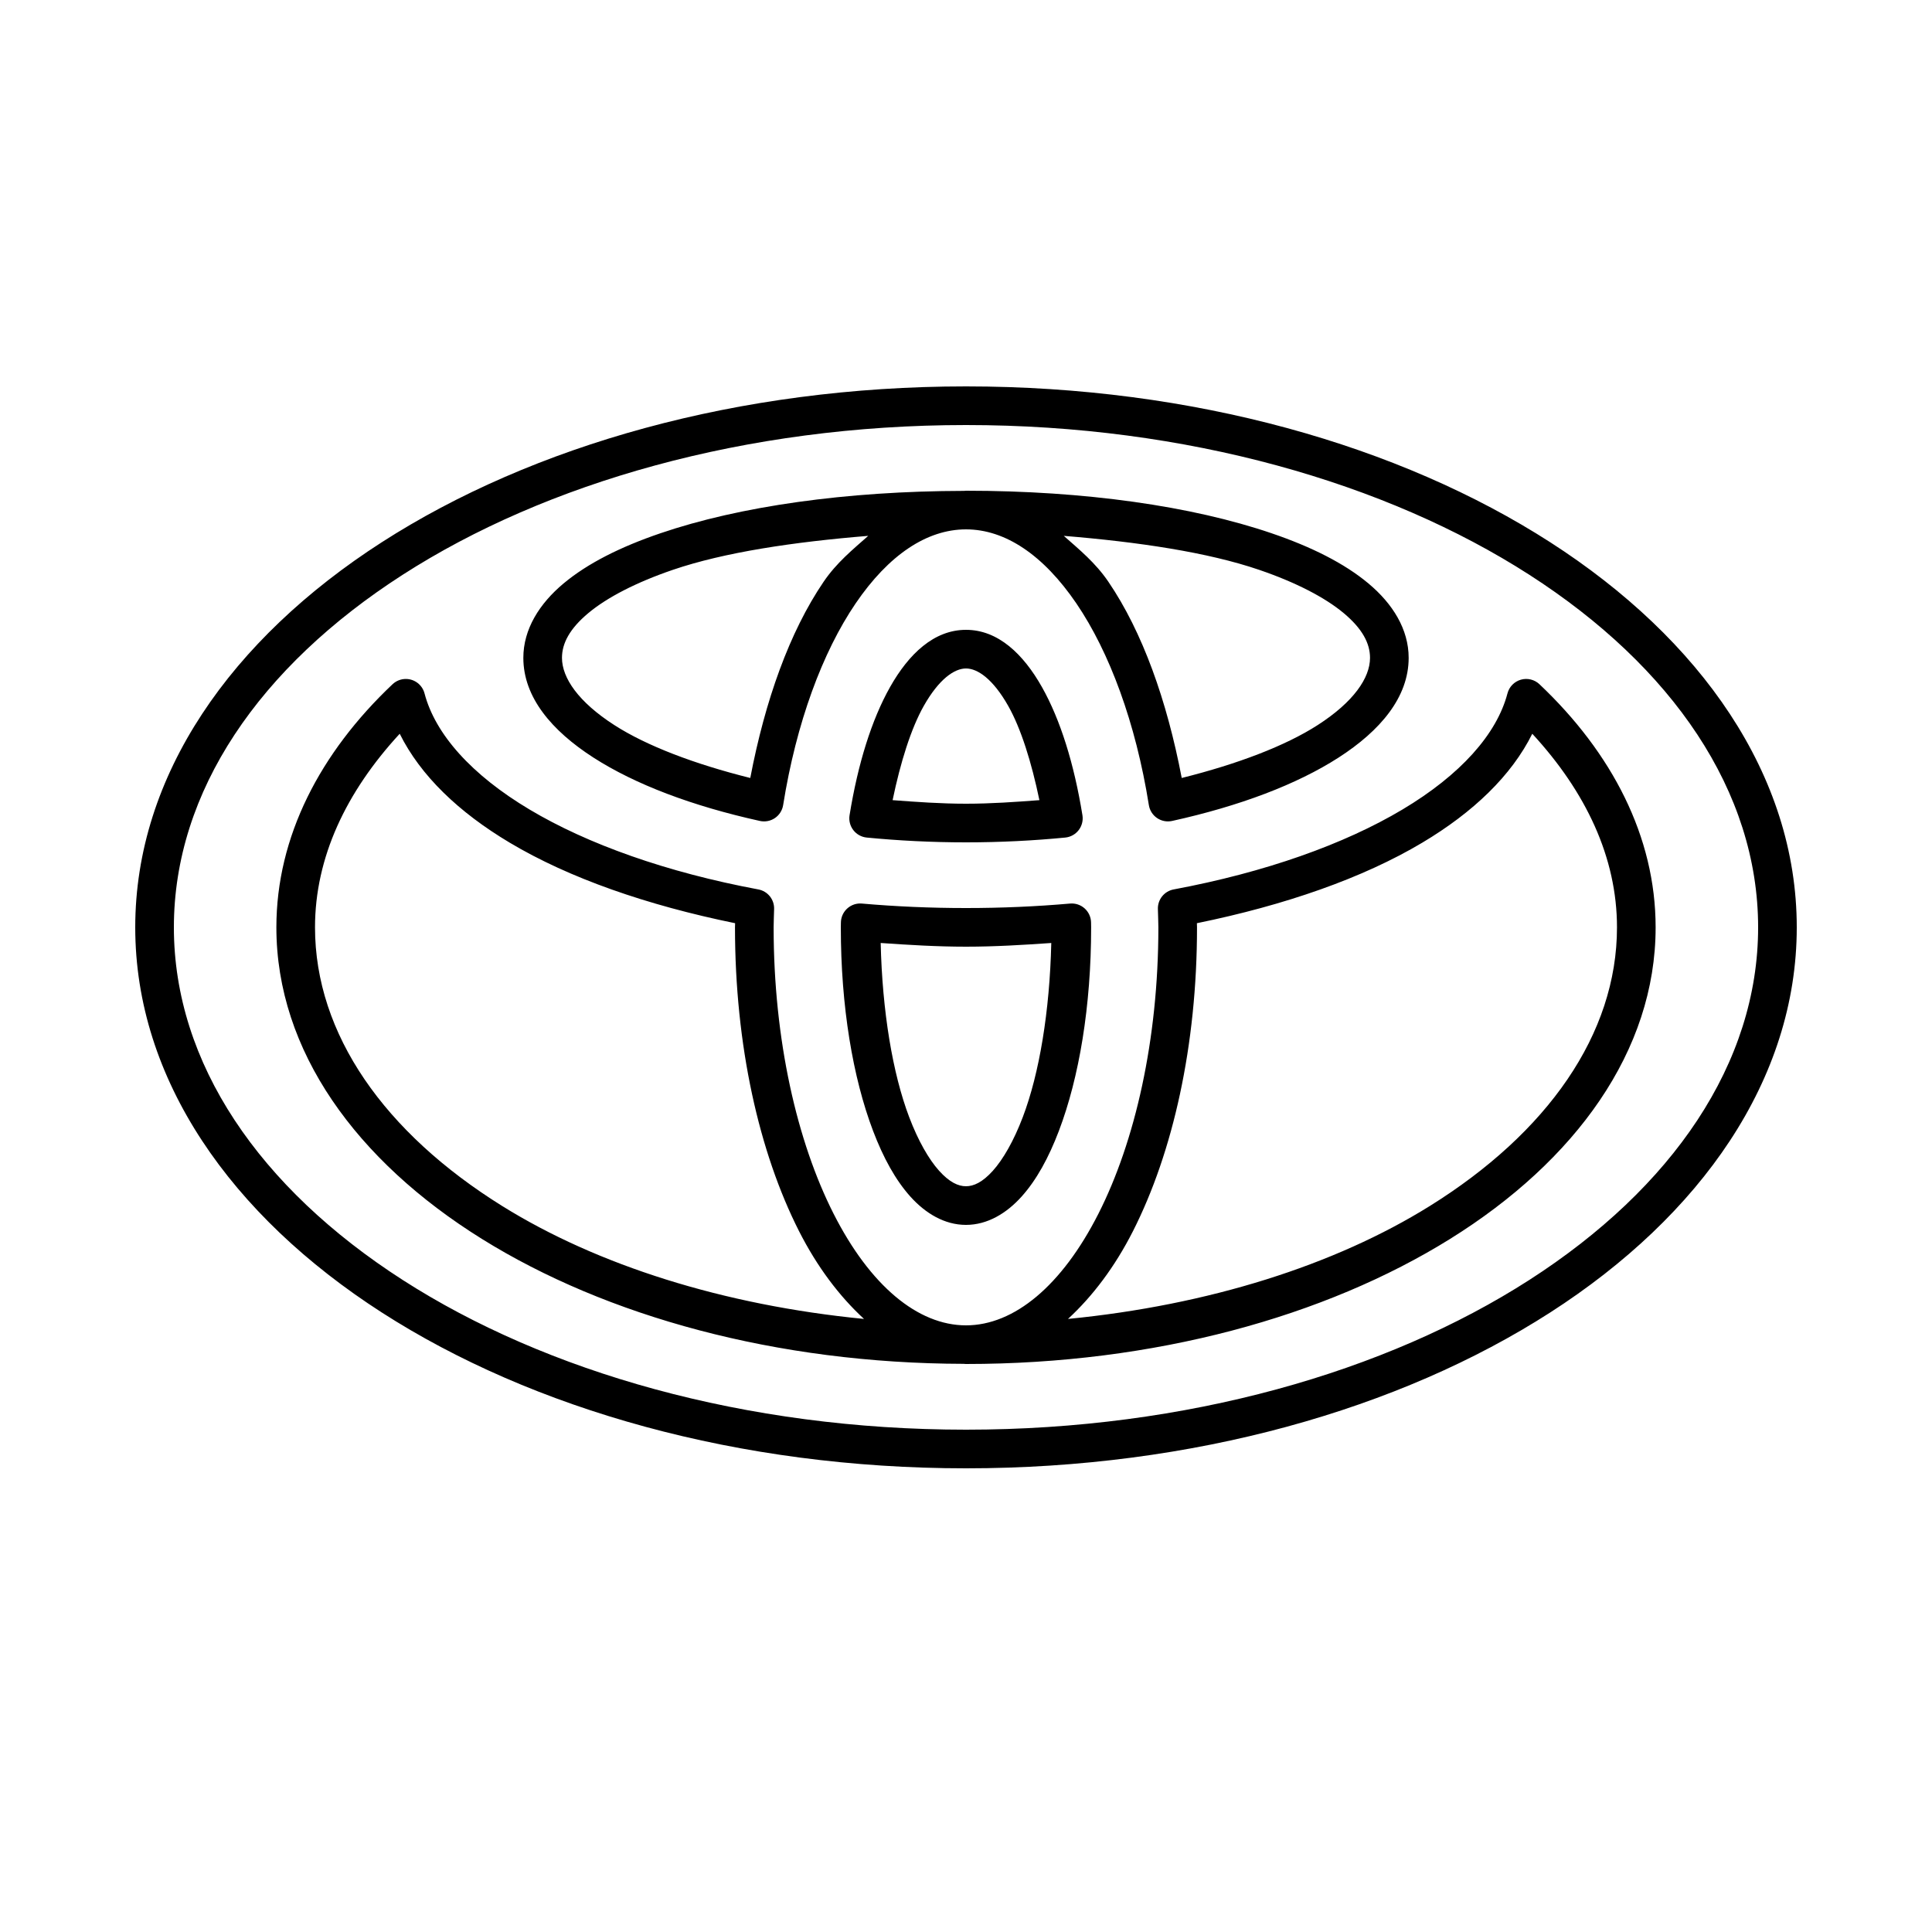
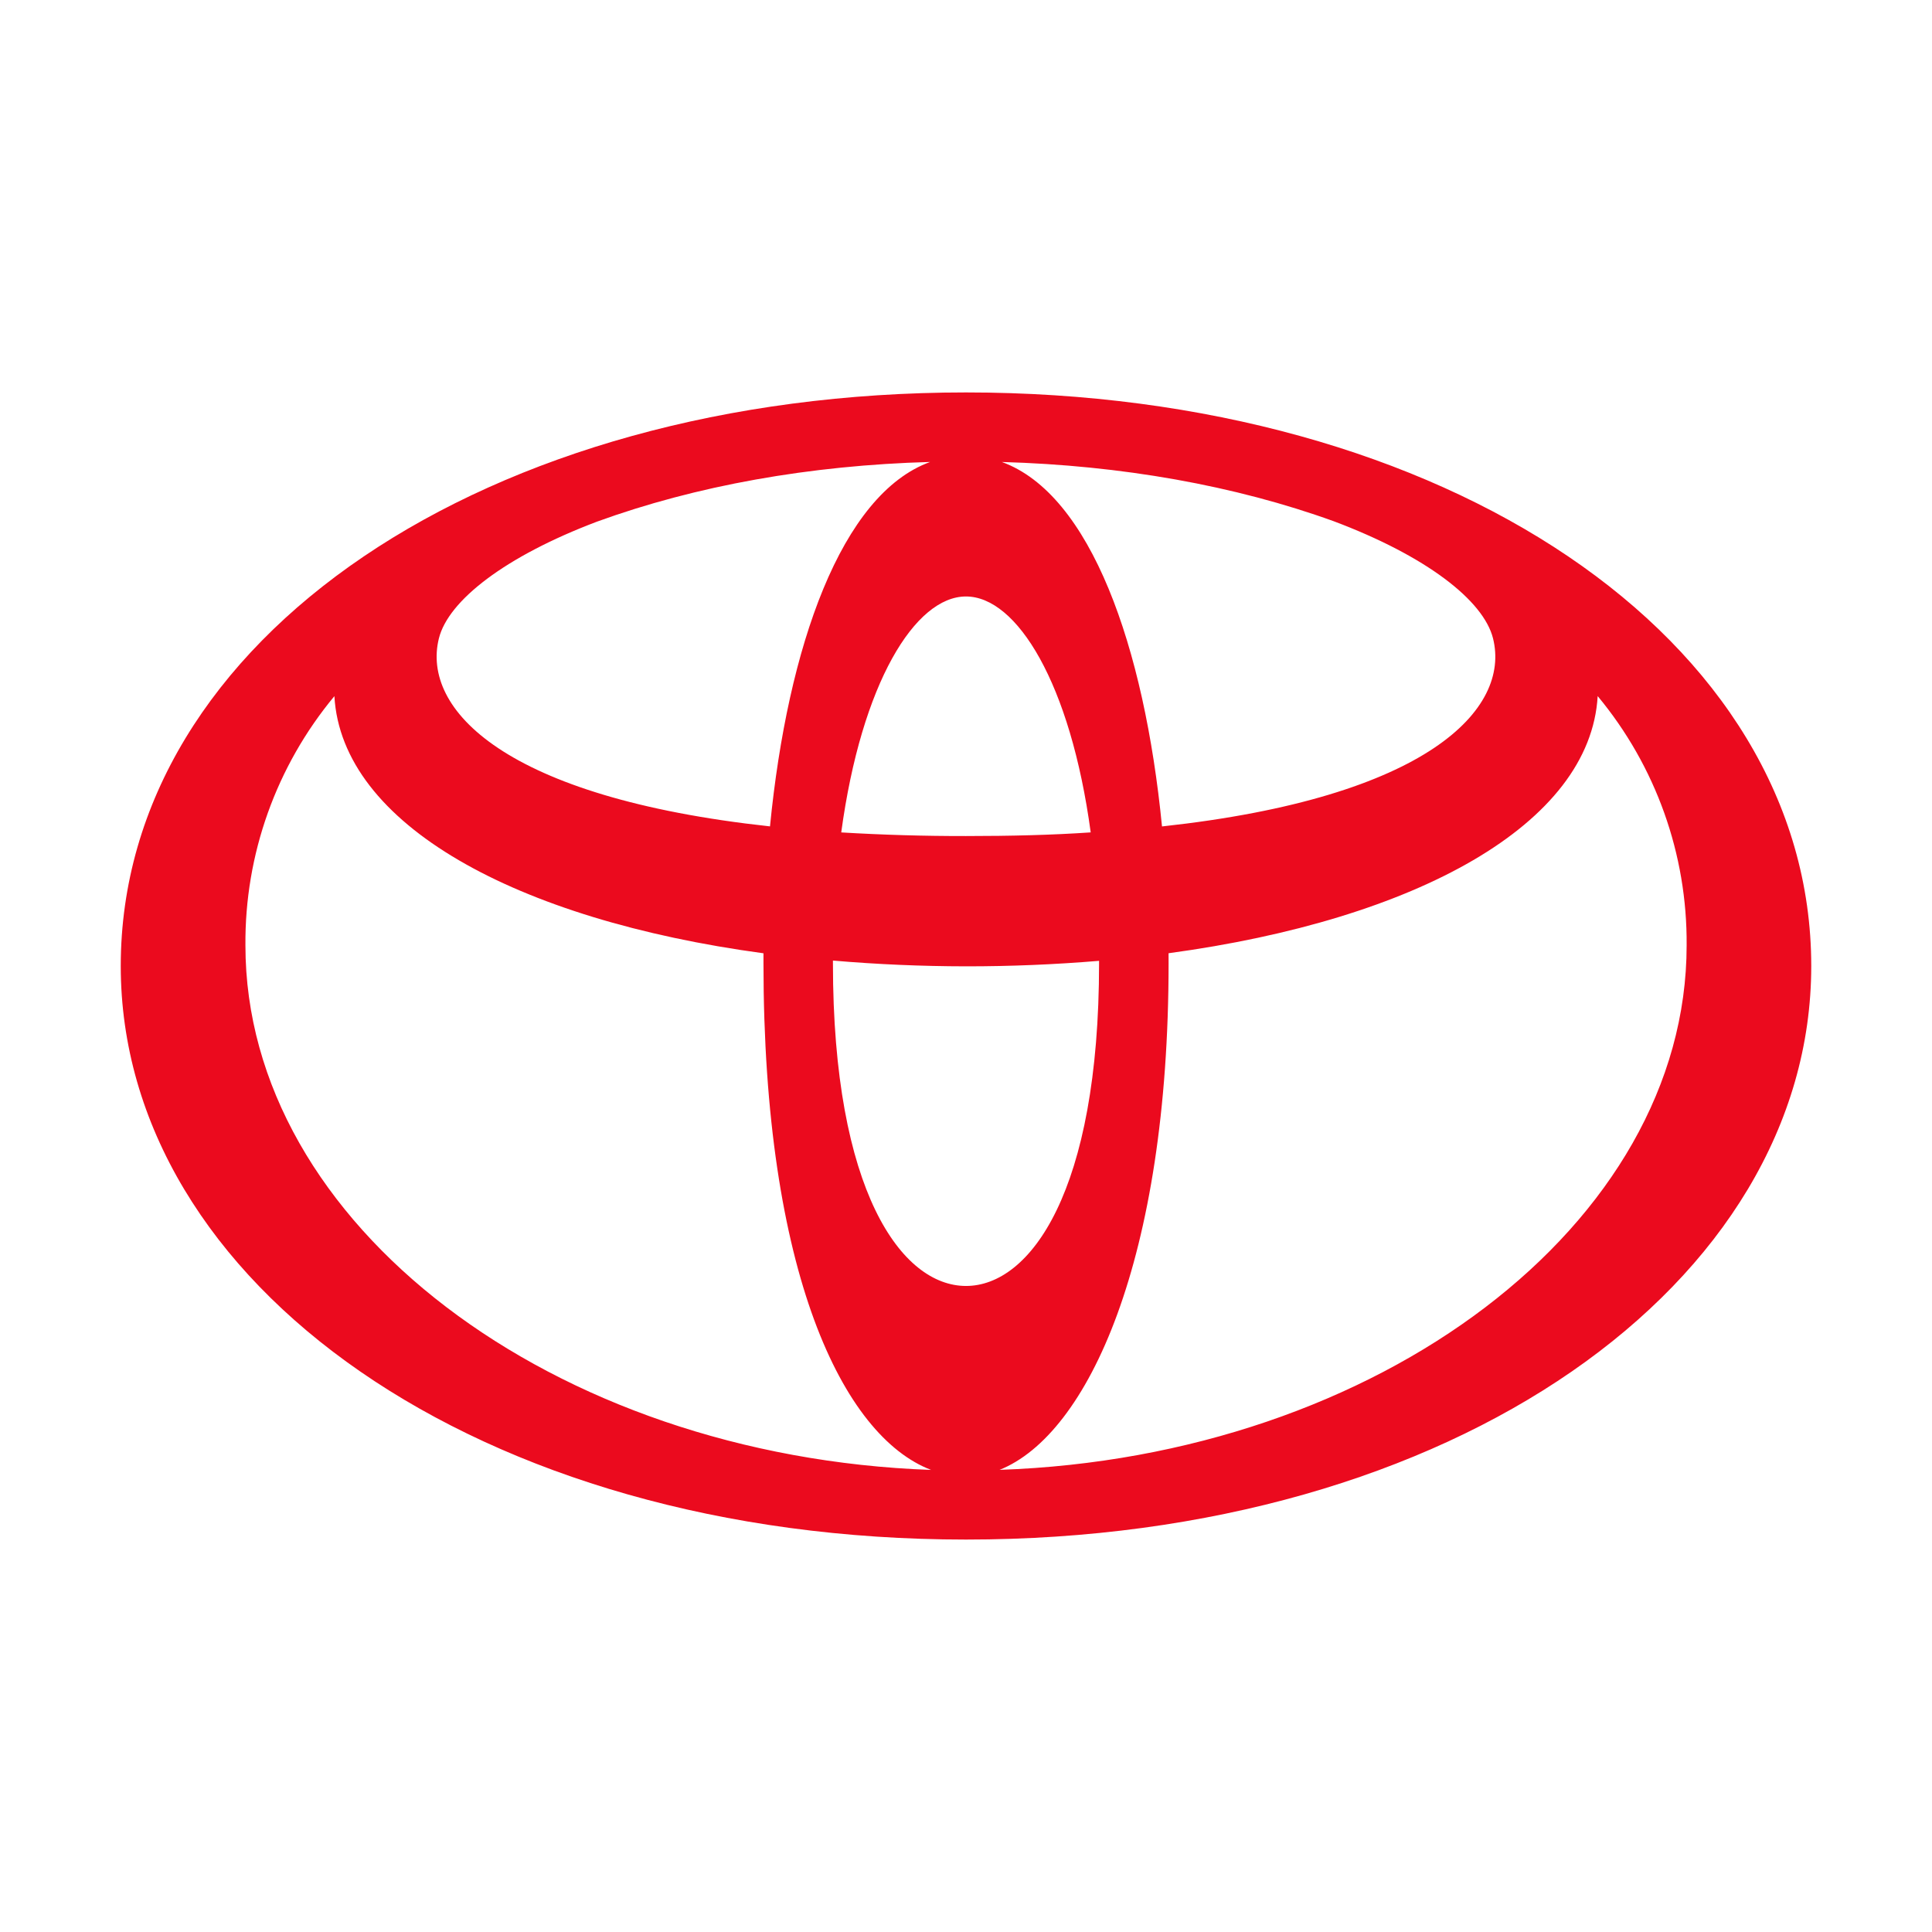
- <svg xmlns="http://www.w3.org/2000/svg" viewBox="0 0 100 100" width="100px" height="100px">
-   <path d="M 50 20 C 38.228 20 27.557 23.055 19.762 28.066 C 11.967 33.078 7 40.124 7 48 C 7 55.876 11.967 62.922 19.762 67.934 C 27.557 72.945 38.228 76 50 76 C 61.772 76 72.443 72.945 80.238 67.934 C 88.033 62.922 93 55.876 93 48 C 93 40.124 88.033 33.078 80.238 28.066 C 72.443 23.055 61.772 20 50 20 z M 50 22 C 61.424 22 71.752 24.989 79.158 29.75 C 86.564 34.511 91 40.964 91 48 C 91 55.036 86.564 61.489 79.158 66.25 C 71.752 71.011 61.424 74 50 74 C 38.576 74 28.248 71.011 20.842 66.25 C 13.436 61.489 9 55.036 9 48 C 9 40.964 13.436 34.511 20.842 29.75 C 28.248 24.989 38.576 22 50 22 z M 50 25.4 A 1 1 0 0 0 49.893 25.408 C 43.799 25.418 38.275 26.205 34.182 27.602 C 32.122 28.304 30.419 29.155 29.168 30.201 C 27.917 31.247 27.088 32.567 27.088 34.051 C 27.088 36.09 28.558 37.824 30.717 39.213 C 32.875 40.601 35.834 41.721 39.332 42.492 A 1 1 0 0 0 40.535 41.674 C 41.215 37.409 42.573 33.754 44.285 31.236 C 45.998 28.718 47.979 27.4 50 27.4 C 52.021 27.4 54.002 28.718 55.715 31.236 C 57.427 33.754 58.785 37.409 59.465 41.674 A 1 1 0 0 0 60.668 42.492 C 64.166 41.721 67.125 40.601 69.283 39.213 C 71.442 37.824 72.912 36.09 72.912 34.051 C 72.912 32.567 72.083 31.247 70.832 30.201 C 69.581 29.155 67.878 28.304 65.818 27.602 C 61.7 26.196 56.139 25.4 50 25.4 z M 44.939 27.736 C 44.133 28.45 43.303 29.123 42.631 30.111 C 40.862 32.712 39.599 36.263 38.834 40.268 C 35.952 39.548 33.473 38.608 31.799 37.531 C 29.934 36.332 29.088 35.085 29.088 34.051 C 29.088 33.298 29.485 32.542 30.451 31.734 C 31.418 30.927 32.922 30.145 34.828 29.494 C 37.491 28.585 41.077 28.052 44.939 27.736 z M 55.061 27.736 C 58.923 28.052 62.509 28.585 65.172 29.494 C 67.078 30.145 68.582 30.927 69.549 31.734 C 70.515 32.542 70.912 33.298 70.912 34.051 C 70.912 35.085 70.066 36.332 68.201 37.531 C 66.527 38.608 64.048 39.548 61.166 40.268 C 60.401 36.263 59.138 32.712 57.369 30.111 C 56.697 29.123 55.867 28.45 55.061 27.736 z M 50 32.6 C 48.337 32.6 47.032 33.857 46.072 35.557 C 45.112 37.257 44.404 39.539 43.973 42.197 A 1 1 0 0 0 44.863 43.352 C 46.514 43.512 48.231 43.6 50 43.6 C 51.769 43.6 53.486 43.512 55.137 43.352 A 1 1 0 0 0 56.027 42.197 C 55.596 39.539 54.888 37.257 53.928 35.557 C 52.968 33.857 51.663 32.6 50 32.6 z M 50 34.6 C 50.601 34.6 51.4 35.148 52.186 36.539 C 52.844 37.705 53.389 39.443 53.799 41.416 C 52.556 41.509 51.308 41.6 50 41.6 C 48.692 41.6 47.444 41.509 46.201 41.416 C 46.611 39.443 47.156 37.705 47.814 36.539 C 48.6 35.148 49.399 34.6 50 34.6 z M 21.02 35.143 A 1 1 0 0 0 20.318 35.416 C 16.57 38.96 14.305 43.3 14.305 48 C 14.305 54.399 18.465 60.094 24.938 64.123 C 31.384 68.136 40.184 70.572 49.887 70.592 C 49.902 70.592 49.916 70.596 49.932 70.596 A 1 1 0 0 0 49.986 70.6 L 50 70.6 C 59.749 70.6 68.59 68.153 75.062 64.123 C 81.535 60.094 85.695 54.399 85.695 48 C 85.695 43.3 83.43 38.96 79.682 35.416 A 1 1 0 0 0 78.027 35.889 C 77.474 37.998 75.596 40.109 72.588 41.902 C 69.579 43.696 65.489 45.152 60.748 46.037 A 1 1 0 0 0 59.932 47.041 C 59.939 47.391 59.957 47.705 59.957 48 C 59.957 53.827 58.745 59.094 56.855 62.82 C 54.966 66.546 52.493 68.6 50 68.6 C 47.507 68.6 45.034 66.546 43.145 62.82 C 41.255 59.094 40.043 53.827 40.043 48 C 40.043 47.705 40.061 47.391 40.068 47.041 A 1 1 0 0 0 39.252 46.037 C 34.511 45.152 30.421 43.696 27.412 41.902 C 24.404 40.109 22.526 37.998 21.973 35.889 A 1 1 0 0 0 21.02 35.143 z M 20.689 37.979 C 21.764 40.142 23.737 42.04 26.387 43.619 C 29.469 45.457 33.498 46.855 38.049 47.785 C 38.047 47.861 38.043 47.921 38.043 48 C 38.043 54.102 39.284 59.635 41.359 63.727 C 42.295 65.57 43.442 67.09 44.721 68.268 C 37.444 67.556 30.911 65.484 25.996 62.424 C 19.911 58.636 16.305 53.53 16.305 48 C 16.305 44.382 17.913 40.989 20.689 37.979 z M 79.311 37.979 C 82.087 40.989 83.695 44.382 83.695 48 C 83.695 53.53 80.089 58.636 74.004 62.424 C 69.089 65.484 62.556 67.556 55.279 68.268 C 56.558 67.09 57.705 65.57 58.641 63.727 C 60.716 59.635 61.957 54.102 61.957 48 C 61.957 47.921 61.953 47.861 61.951 47.785 C 66.502 46.855 70.531 45.457 73.613 43.619 C 76.263 42.04 78.236 40.142 79.311 37.979 z M 44.514 46.764 A 1 1 0 0 0 43.525 47.764 C 43.525 47.802 43.521 47.878 43.521 48 C 43.521 52.079 44.14 55.773 45.191 58.537 C 45.717 59.919 46.347 61.074 47.123 61.938 C 47.9 62.801 48.886 63.4 49.998 63.4 C 51.11 63.4 52.098 62.801 52.875 61.938 C 53.652 61.074 54.281 59.919 54.807 58.537 C 55.858 55.773 56.477 52.079 56.477 48 C 56.477 47.887 56.473 47.805 56.473 47.75 A 1 1 0 0 0 55.385 46.768 C 53.644 46.921 51.842 47 50 47 C 48.158 47 46.357 46.921 44.613 46.768 A 1 1 0 0 0 44.514 46.764 z M 45.584 48.809 C 47.033 48.909 48.492 49 50 49 C 51.508 49 52.966 48.909 54.414 48.809 C 54.332 52.34 53.8 55.56 52.938 57.826 C 52.472 59.05 51.923 60.006 51.389 60.6 C 50.854 61.194 50.399 61.4 49.998 61.4 C 49.597 61.4 49.144 61.194 48.609 60.6 C 48.075 60.006 47.526 59.05 47.061 57.826 C 46.199 55.56 45.666 52.34 45.584 48.809 z" />
+ <svg xmlns="http://www.w3.org/2000/svg" width="64" height="64" viewBox="0 0 64 64" fill="none">
+   <path d="M32 13C16.14 13 4 21.149 4 32C4 42.493 15.83 51 32 51C48.17 51 60 42.493 60 32C60 21.149 47.86 13 32 13ZM49.459 21.149C50.042 23.492 47.304 26.419 38.493 27.377C37.907 21.412 36.131 16.371 33.188 15.304C37.15 15.416 40.906 16.083 44.18 17.266C47.242 18.417 49.144 19.886 49.459 21.149ZM36.408 31.908C36.408 39.466 34.13 42.599 32 42.599C29.87 42.599 27.592 39.466 27.592 31.908V31.82C29.058 31.946 30.529 32.009 32 32.011C33.471 32.012 34.942 31.951 36.408 31.829V31.916V31.908ZM31.998 27.695C30.62 27.697 29.243 27.657 27.867 27.575C28.537 22.631 30.314 19.759 31.999 19.759C33.684 19.759 35.462 22.632 36.131 27.574C34.86 27.661 33.485 27.695 31.998 27.695ZM14.539 21.147C14.852 19.892 16.736 18.431 19.771 17.282C23.057 16.087 26.831 15.413 30.812 15.303C27.868 16.37 26.093 21.41 25.507 27.375C16.695 26.418 13.957 23.49 14.539 21.147ZM8.13 31.316C8.106 28.304 9.15 25.381 11.077 23.061C11.319 27.303 17.079 30.467 25.291 31.579L25.291 31.91C25.291 42.146 27.916 47.573 30.843 48.693C18.306 48.244 8.13 40.55 8.13 31.317V31.316ZM33.107 48.693C36.047 47.525 38.711 41.701 38.711 31.909L38.71 31.577C46.923 30.466 52.682 27.302 52.925 23.059C54.852 25.379 55.895 28.302 55.872 31.314C55.872 40.56 45.667 48.262 33.107 48.691V48.693Z" fill="#EB0A1E" />
</svg>
